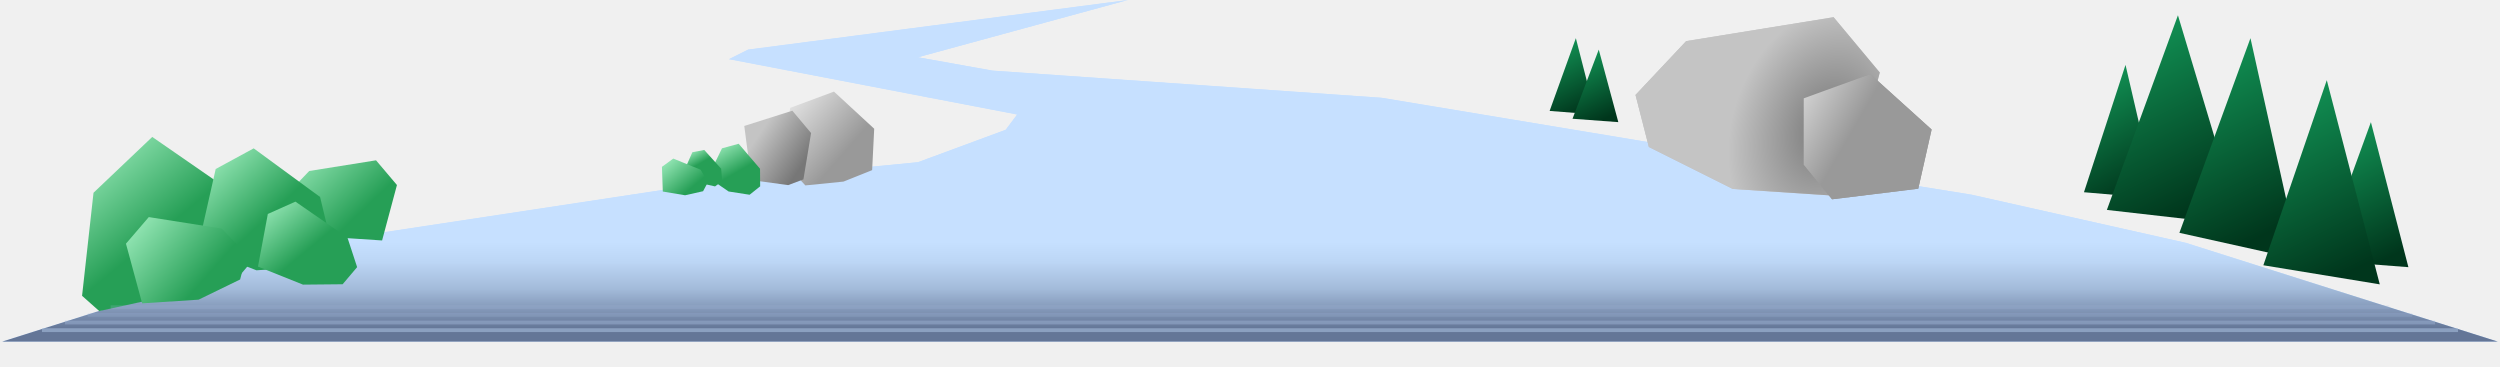
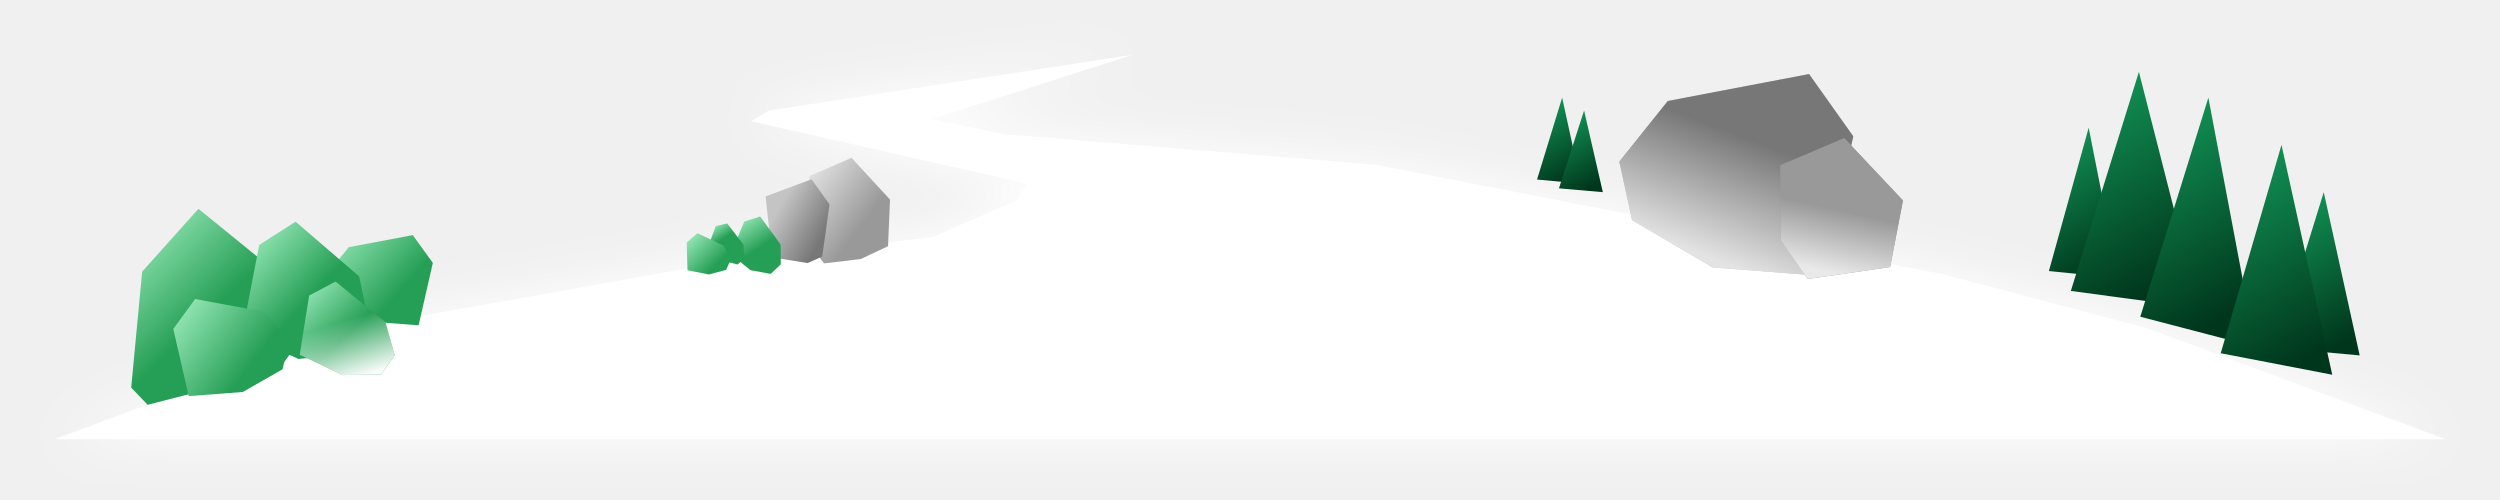
- <svg xmlns="http://www.w3.org/2000/svg" width="655" height="96" viewBox="0 0 655 96" fill="none">
-   <path d="M260 18.5L362 25.625L457.5 41.5L516.5 51L572.693 63.625L654.425 89.5H0.575L82.307 63.625L188.5 47.5L240.5 42.5L263.5 34L266.5 30L191 15.5L196 13L295.5 0L240.5 15L260 18.5Z" fill="#C7E1FF" />
-   <path d="M260 18.5L362 25.625L457.5 41.5L516.5 51L572.693 63.625L654.425 89.5H0.575L82.307 63.625L188.5 47.5L240.5 42.5L263.5 34L266.5 30L191 15.5L196 13L295.5 0L240.5 15L260 18.5Z" fill="url(#paint0_linear)" />
-   <path d="M428.5 24.875L441.768 10.775L480.402 4.508L492.5 19L483.915 51.508L454 49.508L432 38.508L428.5 24.875Z" fill="#C4C4C4" />
-   <path d="M428.5 24.875L441.768 10.775L480.402 4.508L492.5 19L483.915 51.508L454 49.508L432 38.508L428.5 24.875Z" fill="url(#paint1_radial)" />
-   <path d="M472.585 43.156V25.761L490.034 19.435L506.085 33.935L502.585 49.435L480 52.216L472.585 43.156Z" fill="#999999" />
-   <path d="M472.585 43.156V25.761L490.034 19.435L506.085 33.935L502.585 49.435L480 52.216L472.585 43.156Z" fill="url(#paint2_linear)" />
-   <path d="M205 42.077L207.041 28.245L218.5 24L229.041 33.731L228.5 44.577L221 47.577L211 48.577L205 42.077Z" fill="url(#paint3_linear)" />
-   <path d="M196.859 47.191L195 33L207.585 29L212.5 34.858L210.5 47L206.5 48.5L196.859 47.191Z" fill="url(#paint4_linear)" />
-   <path d="M68.149 65.884L63.727 52.37L39.89 35.876L24.5 50.5L21.5 77.5L26 81.5L61.515 73.721L68.149 65.884Z" fill="url(#paint5_linear)" />
-   <path d="M75 51.1L81.012 44.8L98.518 42L104 48.475L100.11 63L86.555 62.106L76.586 57.191L75 51.1Z" fill="url(#paint6_linear)" />
-   <path d="M86.563 62.809L83.86 51.611L66.465 38.87L56.513 44.274L51.86 64.87L67.205 70.824L81.099 69.762L86.563 62.809Z" fill="url(#paint7_linear)" />
-   <path d="M93.567 69.992L91.038 62.263L77.405 52.83L70.172 56.059L67.595 69.847L79.385 74.576L89.773 74.474L93.567 69.992Z" fill="url(#paint8_linear)" />
-   <path d="M64.639 66.669L58.08 59.89L38.981 56.876L33 63.844L37.244 79.476L52.033 78.514L62.909 73.225L64.639 66.669Z" fill="url(#paint9_linear)" />
-   <path d="M199.161 48.819L199.133 44.214L193.528 37.664L189.161 38.857L185.467 46.447L190.894 50.168L196.398 51.025L199.161 48.819Z" fill="url(#paint10_linear)" />
-   <path d="M189.227 47.443L188.95 44.203L184.507 39.285L181.397 39.88L179.133 45.011L183.289 47.93L187.341 48.84L189.227 47.443Z" fill="url(#paint11_linear)" />
-   <path d="M185.485 47.705L183.552 44.466L176.395 41.547L173.43 43.712L173.652 50.183L179.495 51.162L184.212 50.098L185.485 47.705Z" fill="url(#paint12_linear)" />
-   <path d="M412.875 10L418 30L406 29.065L412.875 10Z" fill="url(#paint13_linear)" />
-   <path d="M418.875 13L424 32L412 31.112L418.875 13Z" fill="url(#paint14_linear)" />
-   <path d="M621.177 32L631 70L608 68.224L621.177 32Z" fill="url(#paint15_linear)" />
-   <path d="M556.885 17L565 52L546 50.364L556.885 17Z" fill="url(#paint16_linear)" />
-   <path d="M570.62 4L587.12 59L552 55L570.62 4Z" fill="url(#paint17_linear)" />
-   <path d="M589.62 10L602.5 68L571 61L589.62 10Z" fill="url(#paint18_linear)" />
-   <path d="M609.62 21L623.5 74.5L593 69.5L609.62 21Z" fill="url(#paint19_linear)" />
-   <line x1="23" y1="82.5" x2="632" y2="82.5" stroke="#A6BDDC" stroke-opacity="0.2" />
-   <line x1="29" y1="80.5" x2="626" y2="80.5" stroke="#A6BDDC" stroke-opacity="0.2" />
-   <line x1="17" y1="84.5" x2="638" y2="84.5" stroke="#A6BDDC" stroke-opacity="0.4" />
-   <line x1="11" y1="86.5" x2="644" y2="86.5" stroke="#A6BDDC" stroke-opacity="0.6" />
+ <svg xmlns="http://www.w3.org/2000/svg" width="320" height="64" viewBox="0 0 320 64" fill="none">
+   <g filter="url(#filter0_d)">
+     <path d="M128.41 17.173L176.146 21.09L220.84 29.82L248.452 35.044L274.75 41.986L313 56.214H7L45.25 41.986L94.948 33.119L119.284 30.37L130.048 25.696L131.452 23.496L96.118 15.523L98.458 14.148L145.024 7L119.284 15.248L128.41 17.173Z" fill="white" />
+   </g>
+   <path d="M207.268 20.678L213.477 12.925L231.558 9.479L237.22 17.448L233.202 35.323L219.202 34.223L208.906 28.175L207.268 20.678Z" fill="#C4C4C4" />
+   <path d="M207.268 20.678L213.477 12.925L231.558 9.479L237.22 17.448L233.202 35.323L219.202 34.223L208.906 28.175L207.268 20.678Z" fill="url(#paint0_linear)" />
+   <path d="M227.9 30.73V21.165L236.066 17.687L243.578 25.66L241.94 34.183L231.37 35.712L227.9 30.73Z" fill="#999999" />
+   <path d="M227.9 30.73V21.165L236.066 17.687L243.578 25.66L241.94 34.183L231.37 35.712L227.9 30.73Z" fill="url(#paint1_linear)" />
+   <path d="M102.67 30.137L103.626 22.531L108.988 20.197L113.922 25.548L113.668 31.512L110.158 33.161L105.478 33.711L102.67 30.137Z" fill="url(#paint2_linear)" />
+   <path d="M98.86 32.949L97.99 25.146L103.88 22.946L106.18 26.168L105.244 32.844L103.372 33.669L98.86 32.949Z" fill="url(#paint3_linear)" />
+   <path d="M38.624 43.228L36.555 35.797L25.399 26.727L18.197 34.769L16.793 49.615L18.899 51.815L35.52 47.537L38.624 43.228Z" fill="url(#paint4_linear)" />
+   <path d="M41.831 35.098L44.644 31.634L52.837 30.095L55.403 33.655L53.582 41.642L47.238 41.151L42.573 38.448L41.831 35.098Z" fill="url(#paint5_linear)" />
+   <path d="M47.242 41.537L45.977 35.38L37.836 28.373L33.179 31.345L31.001 42.67L38.182 45.944L44.685 45.36L47.242 41.537Z" fill="url(#paint6_linear)" />
+   <path d="M50.52 45.487L49.336 41.237L42.956 36.05L39.571 37.825L38.365 45.407L43.883 48.008L48.744 47.951L50.52 45.487Z" fill="url(#paint7_linear)" />
+   <path d="M50.52 45.487L49.336 41.237L42.956 36.05L39.571 37.825L38.365 45.407L43.883 48.008L48.744 47.951L50.52 45.487Z" fill="url(#paint8_linear)" />
+   <path d="M36.982 43.66L33.912 39.932L24.974 38.275L22.175 42.106L24.161 50.702L31.082 50.173L36.172 47.264L36.982 43.66Z" fill="url(#paint9_linear)" />
+   <path d="M99.938 33.844L99.925 31.312L97.302 27.71L95.258 28.366L93.529 32.54L96.069 34.586L98.645 35.057L99.938 33.844Z" fill="url(#paint10_linear)" />
+   <path d="M95.289 33.087L95.159 31.306L93.08 28.602L91.624 28.929L90.564 31.75L92.51 33.355L94.406 33.856L95.289 33.087Z" fill="url(#paint11_linear)" />
+   <path d="M93.537 33.232L92.633 31.451L89.283 29.846L87.895 31.036L87.999 34.594L90.734 35.132L92.941 34.547L93.537 33.232Z" fill="url(#paint12_linear)" />
+   <path d="M199.955 12.499L202.354 23.496L196.738 22.982L199.955 12.499Z" fill="url(#paint13_linear)" />
+   <path d="M202.763 14.148L205.162 24.596L199.546 24.108L202.763 14.148Z" fill="url(#paint14_linear)" />
+   <path d="M297.44 24.596L302.038 45.491L291.274 44.515L297.44 24.596Z" fill="url(#paint15_linear)" />
+   <path d="M267.352 16.348L271.149 35.593L262.257 34.694L267.352 16.348Z" fill="url(#paint16_linear)" />
+   <path d="M273.78 9.199L281.502 39.442L265.066 37.243L273.78 9.199Z" fill="url(#paint17_linear)" />
+   <path d="M282.671 12.499L288.699 44.391L273.957 40.542L282.671 12.499Z" fill="url(#paint18_linear)" />
+   <path d="M292.031 18.547L298.527 47.965L284.253 45.216L292.031 18.547Z" fill="url(#paint19_linear)" />
  <defs>
-     <linearGradient id="paint0_linear" x1="327.5" y1="41" x2="327.5" y2="89" gradientUnits="userSpaceOnUse">
-       <stop offset="0.466" stop-color="#C6E0FF" />
-       <stop offset="0.576" stop-color="#BCD6F5" />
-       <stop offset="0.722" stop-color="#A3BBDA" />
-       <stop offset="0.94" stop-color="#647697" />
+     <filter id="filter0_d" x="0" y="0" width="320" height="63.214" filterUnits="userSpaceOnUse" color-interpolation-filters="sRGB">
+       <feFlood flood-opacity="0" result="BackgroundImageFix" />
+       <feColorMatrix in="SourceAlpha" type="matrix" values="0 0 0 0 0 0 0 0 0 0 0 0 0 0 0 0 0 0 127 0" />
+       <feOffset />
+       <feGaussianBlur stdDeviation="3.5" />
+       <feColorMatrix type="matrix" values="0 0 0 0 1 0 0 0 0 1 0 0 0 0 1 0 0 0 1 0" />
+       <feBlend mode="normal" in2="BackgroundImageFix" result="effect1_dropShadow" />
+       <feBlend mode="normal" in="SourceGraphic" in2="effect1_dropShadow" result="shape" />
+     </filter>
+     <linearGradient id="paint0_linear" x1="224.457" y1="18" x2="218.785" y2="32.963" gradientUnits="userSpaceOnUse">
+       <stop stop-color="#777777" />
+       <stop offset="1" stop-color="#E3E3E3" />
    </linearGradient>
-     <radialGradient id="paint1_radial" cx="0" cy="0" r="1" gradientUnits="userSpaceOnUse" gradientTransform="translate(478.5 33.5) rotate(-159.717) scale(24.5204 33.3895)">
-       <stop stop-color="#777777" />
-       <stop offset="1" stop-color="#C4C4C4" />
-     </radialGradient>
-     <linearGradient id="paint2_linear" x1="483.5" y1="37.5" x2="458.5" y2="23" gradientUnits="userSpaceOnUse">
+     <linearGradient id="paint1_linear" x1="235.947" y1="27" x2="234.207" y2="34.898" gradientUnits="userSpaceOnUse">
+       <stop stop-color="#999999" />
+       <stop offset="1" stop-color="#E9E9E9" />
+     </linearGradient>
+     <linearGradient id="paint2_linear" x1="109.222" y1="30.37" x2="98.558" y2="22.441" gradientUnits="userSpaceOnUse">
      <stop stop-color="#999999" />
      <stop offset="1" stop-color="white" />
    </linearGradient>
-     <linearGradient id="paint3_linear" x1="219" y1="42.5" x2="198.931" y2="24.969" gradientUnits="userSpaceOnUse">
-       <stop stop-color="#999999" />
-       <stop offset="1" stop-color="white" />
-     </linearGradient>
-     <linearGradient id="paint4_linear" x1="209" y1="45" x2="197.494" y2="37.247" gradientUnits="userSpaceOnUse">
+     <linearGradient id="paint3_linear" x1="104.542" y1="31.744" x2="98.65" y2="28.365" gradientUnits="userSpaceOnUse">
      <stop stop-color="#777777" />
      <stop offset="1" stop-color="#C4C4C4" />
    </linearGradient>
-     <linearGradient id="paint5_linear" x1="45.783" y1="57.692" x2="29.651" y2="38.203" gradientUnits="userSpaceOnUse">
+     <linearGradient id="paint4_linear" x1="28.157" y1="38.723" x2="19.131" y2="29.442" gradientUnits="userSpaceOnUse">
      <stop stop-color="#269F56" />
      <stop offset="1" stop-color="#8CE1AE" />
    </linearGradient>
-     <linearGradient id="paint6_linear" x1="93.5" y1="56.5" x2="79.535" y2="41.782" gradientUnits="userSpaceOnUse">
+     <linearGradient id="paint5_linear" x1="50.489" y1="38.068" x2="42.844" y2="31.211" gradientUnits="userSpaceOnUse">
      <stop stop-color="#269F56" />
      <stop offset="1" stop-color="#8CE1AE" />
    </linearGradient>
-     <linearGradient id="paint7_linear" x1="69.876" y1="57.007" x2="56.802" y2="42.948" gradientUnits="userSpaceOnUse">
+     <linearGradient id="paint6_linear" x1="39.432" y1="38.347" x2="32.252" y2="31.776" gradientUnits="userSpaceOnUse">
      <stop stop-color="#269F56" />
      <stop offset="1" stop-color="#8CE1AE" />
    </linearGradient>
-     <linearGradient id="paint8_linear" x1="80.776" y1="65.307" x2="71.55" y2="54.161" gradientUnits="userSpaceOnUse">
+     <linearGradient id="paint7_linear" x1="44.534" y1="42.91" x2="39.372" y2="37.603" gradientUnits="userSpaceOnUse">
      <stop stop-color="#269F56" />
      <stop offset="1" stop-color="#8CE1AE" />
    </linearGradient>
-     <linearGradient id="paint9_linear" x1="54.92" y1="71.49" x2="38.87" y2="57.321" gradientUnits="userSpaceOnUse">
+     <linearGradient id="paint8_linear" x1="47.427" y1="48" x2="45.135" y2="40.685" gradientUnits="userSpaceOnUse">
+       <stop stop-color="white" />
+       <stop offset="1" stop-color="white" stop-opacity="0" />
+     </linearGradient>
+     <linearGradient id="paint9_linear" x1="32.433" y1="46.31" x2="23.891" y2="39.892" gradientUnits="userSpaceOnUse">
      <stop stop-color="#269F56" />
      <stop offset="1" stop-color="#8CE1AE" />
    </linearGradient>
-     <linearGradient id="paint10_linear" x1="193.197" y1="45.035" x2="189.395" y2="38.367" gradientUnits="userSpaceOnUse">
+     <linearGradient id="paint10_linear" x1="97.147" y1="31.763" x2="94.9" y2="28.41" gradientUnits="userSpaceOnUse">
      <stop stop-color="#269F56" />
      <stop offset="1" stop-color="#8CE1AE" />
    </linearGradient>
-     <linearGradient id="paint11_linear" x1="184" y1="42.5" x2="182.139" y2="39.256" gradientUnits="userSpaceOnUse">
+     <linearGradient id="paint11_linear" x1="92.842" y1="30.37" x2="91.743" y2="28.739" gradientUnits="userSpaceOnUse">
      <stop stop-color="#269F56" />
      <stop offset="1" stop-color="#8CE1AE" />
    </linearGradient>
-     <linearGradient id="paint12_linear" x1="182" y1="48.5" x2="176.317" y2="41.73" gradientUnits="userSpaceOnUse">
+     <linearGradient id="paint12_linear" x1="91.906" y1="33.669" x2="88.734" y2="30.452" gradientUnits="userSpaceOnUse">
      <stop stop-color="#269F56" />
      <stop offset="1" stop-color="#8CE1AE" />
    </linearGradient>
-     <linearGradient id="paint13_linear" x1="407.706" y1="10.374" x2="416.557" y2="28.044" gradientUnits="userSpaceOnUse">
+     <linearGradient id="paint13_linear" x1="197.536" y1="12.704" x2="202.849" y2="21.732" gradientUnits="userSpaceOnUse">
      <stop stop-color="#139959" />
      <stop offset="1" stop-color="#00361C" />
    </linearGradient>
-     <linearGradient id="paint14_linear" x1="413.706" y1="13.355" x2="421.853" y2="30.476" gradientUnits="userSpaceOnUse">
+     <linearGradient id="paint14_linear" x1="200.344" y1="14.344" x2="205.262" y2="23.14" gradientUnits="userSpaceOnUse">
      <stop stop-color="#139959" />
      <stop offset="1" stop-color="#00361C" />
    </linearGradient>
-     <linearGradient id="paint15_linear" x1="611.269" y1="32.71" x2="627.998" y2="66.4" gradientUnits="userSpaceOnUse">
+     <linearGradient id="paint15_linear" x1="292.804" y1="24.986" x2="302.855" y2="42.215" gradientUnits="userSpaceOnUse">
      <stop stop-color="#139959" />
      <stop offset="1" stop-color="#00361C" />
    </linearGradient>
-     <linearGradient id="paint16_linear" x1="548.701" y1="17.654" x2="565.092" y2="47.261" gradientUnits="userSpaceOnUse">
+     <linearGradient id="paint16_linear" x1="263.521" y1="16.707" x2="273.243" y2="31.653" gradientUnits="userSpaceOnUse">
      <stop stop-color="#139959" />
      <stop offset="1" stop-color="#00361C" />
    </linearGradient>
-     <linearGradient id="paint17_linear" x1="556.62" y1="5" x2="580.12" y2="52.5" gradientUnits="userSpaceOnUse">
+     <linearGradient id="paint17_linear" x1="267.228" y1="9.749" x2="281.353" y2="34.05" gradientUnits="userSpaceOnUse">
      <stop stop-color="#139959" />
      <stop offset="1" stop-color="#00361C" />
    </linearGradient>
-     <linearGradient id="paint18_linear" x1="575.62" y1="11" x2="599.12" y2="58.5" gradientUnits="userSpaceOnUse">
+     <linearGradient id="paint18_linear" x1="276.119" y1="13.049" x2="290.245" y2="37.349" gradientUnits="userSpaceOnUse">
      <stop stop-color="#139959" />
      <stop offset="1" stop-color="#00361C" />
    </linearGradient>
-     <linearGradient id="paint19_linear" x1="595.62" y1="22" x2="619.12" y2="69.5" gradientUnits="userSpaceOnUse">
+     <linearGradient id="paint19_linear" x1="285.479" y1="19.097" x2="299.605" y2="43.398" gradientUnits="userSpaceOnUse">
      <stop stop-color="#139959" />
      <stop offset="1" stop-color="#00361C" />
    </linearGradient>
  </defs>
</svg>
